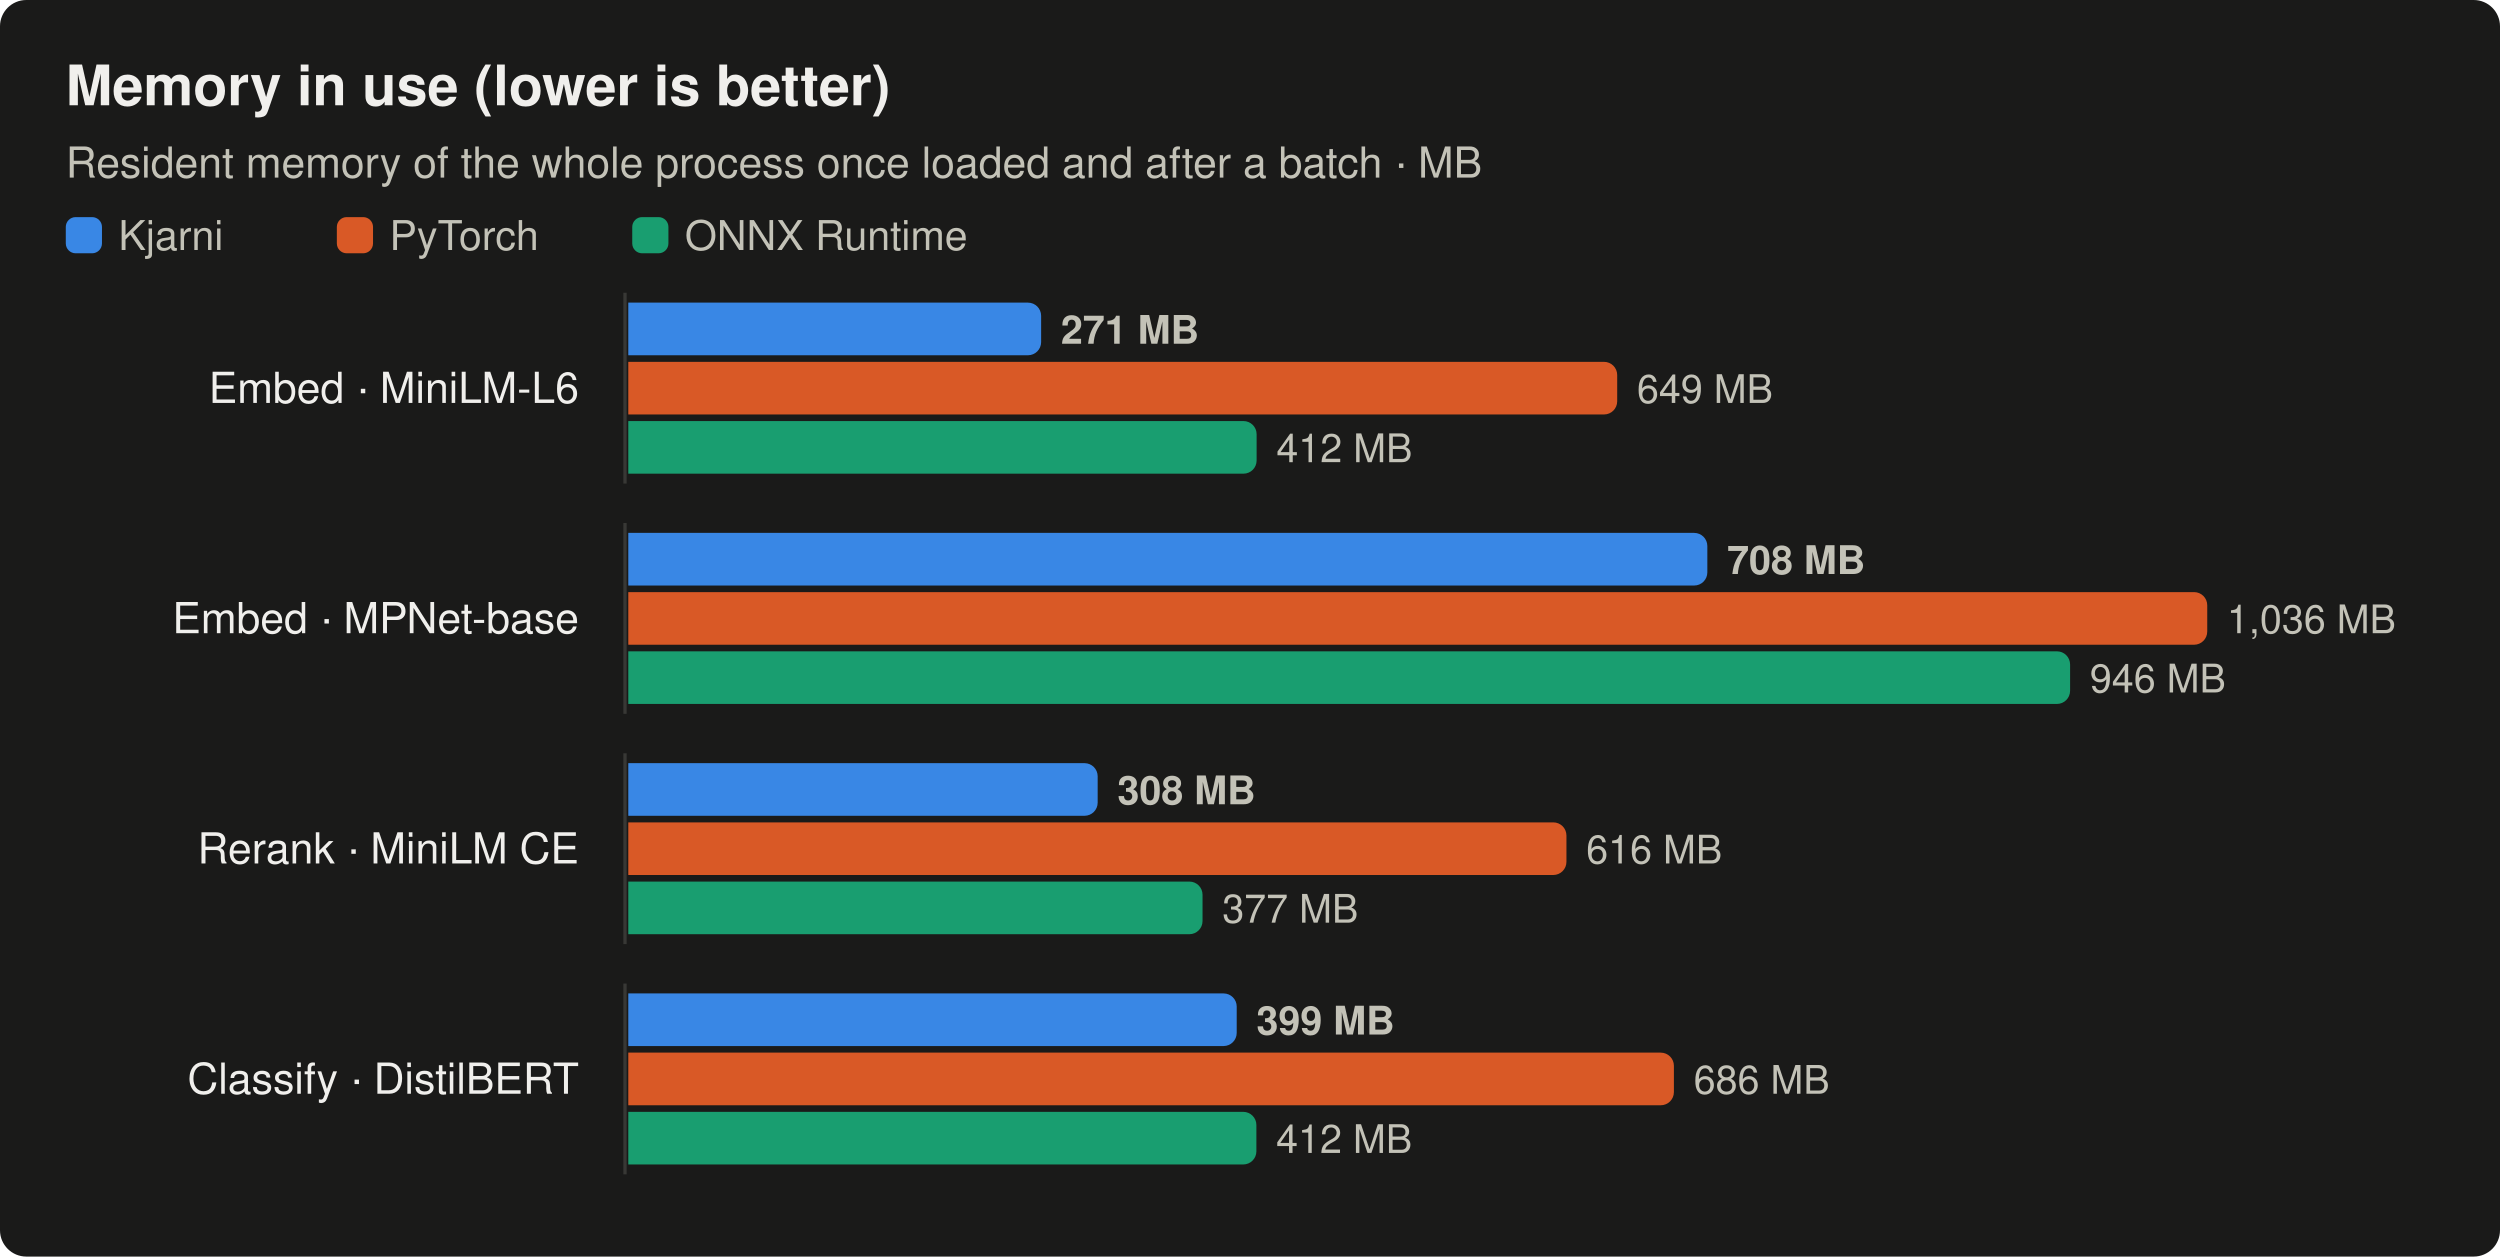
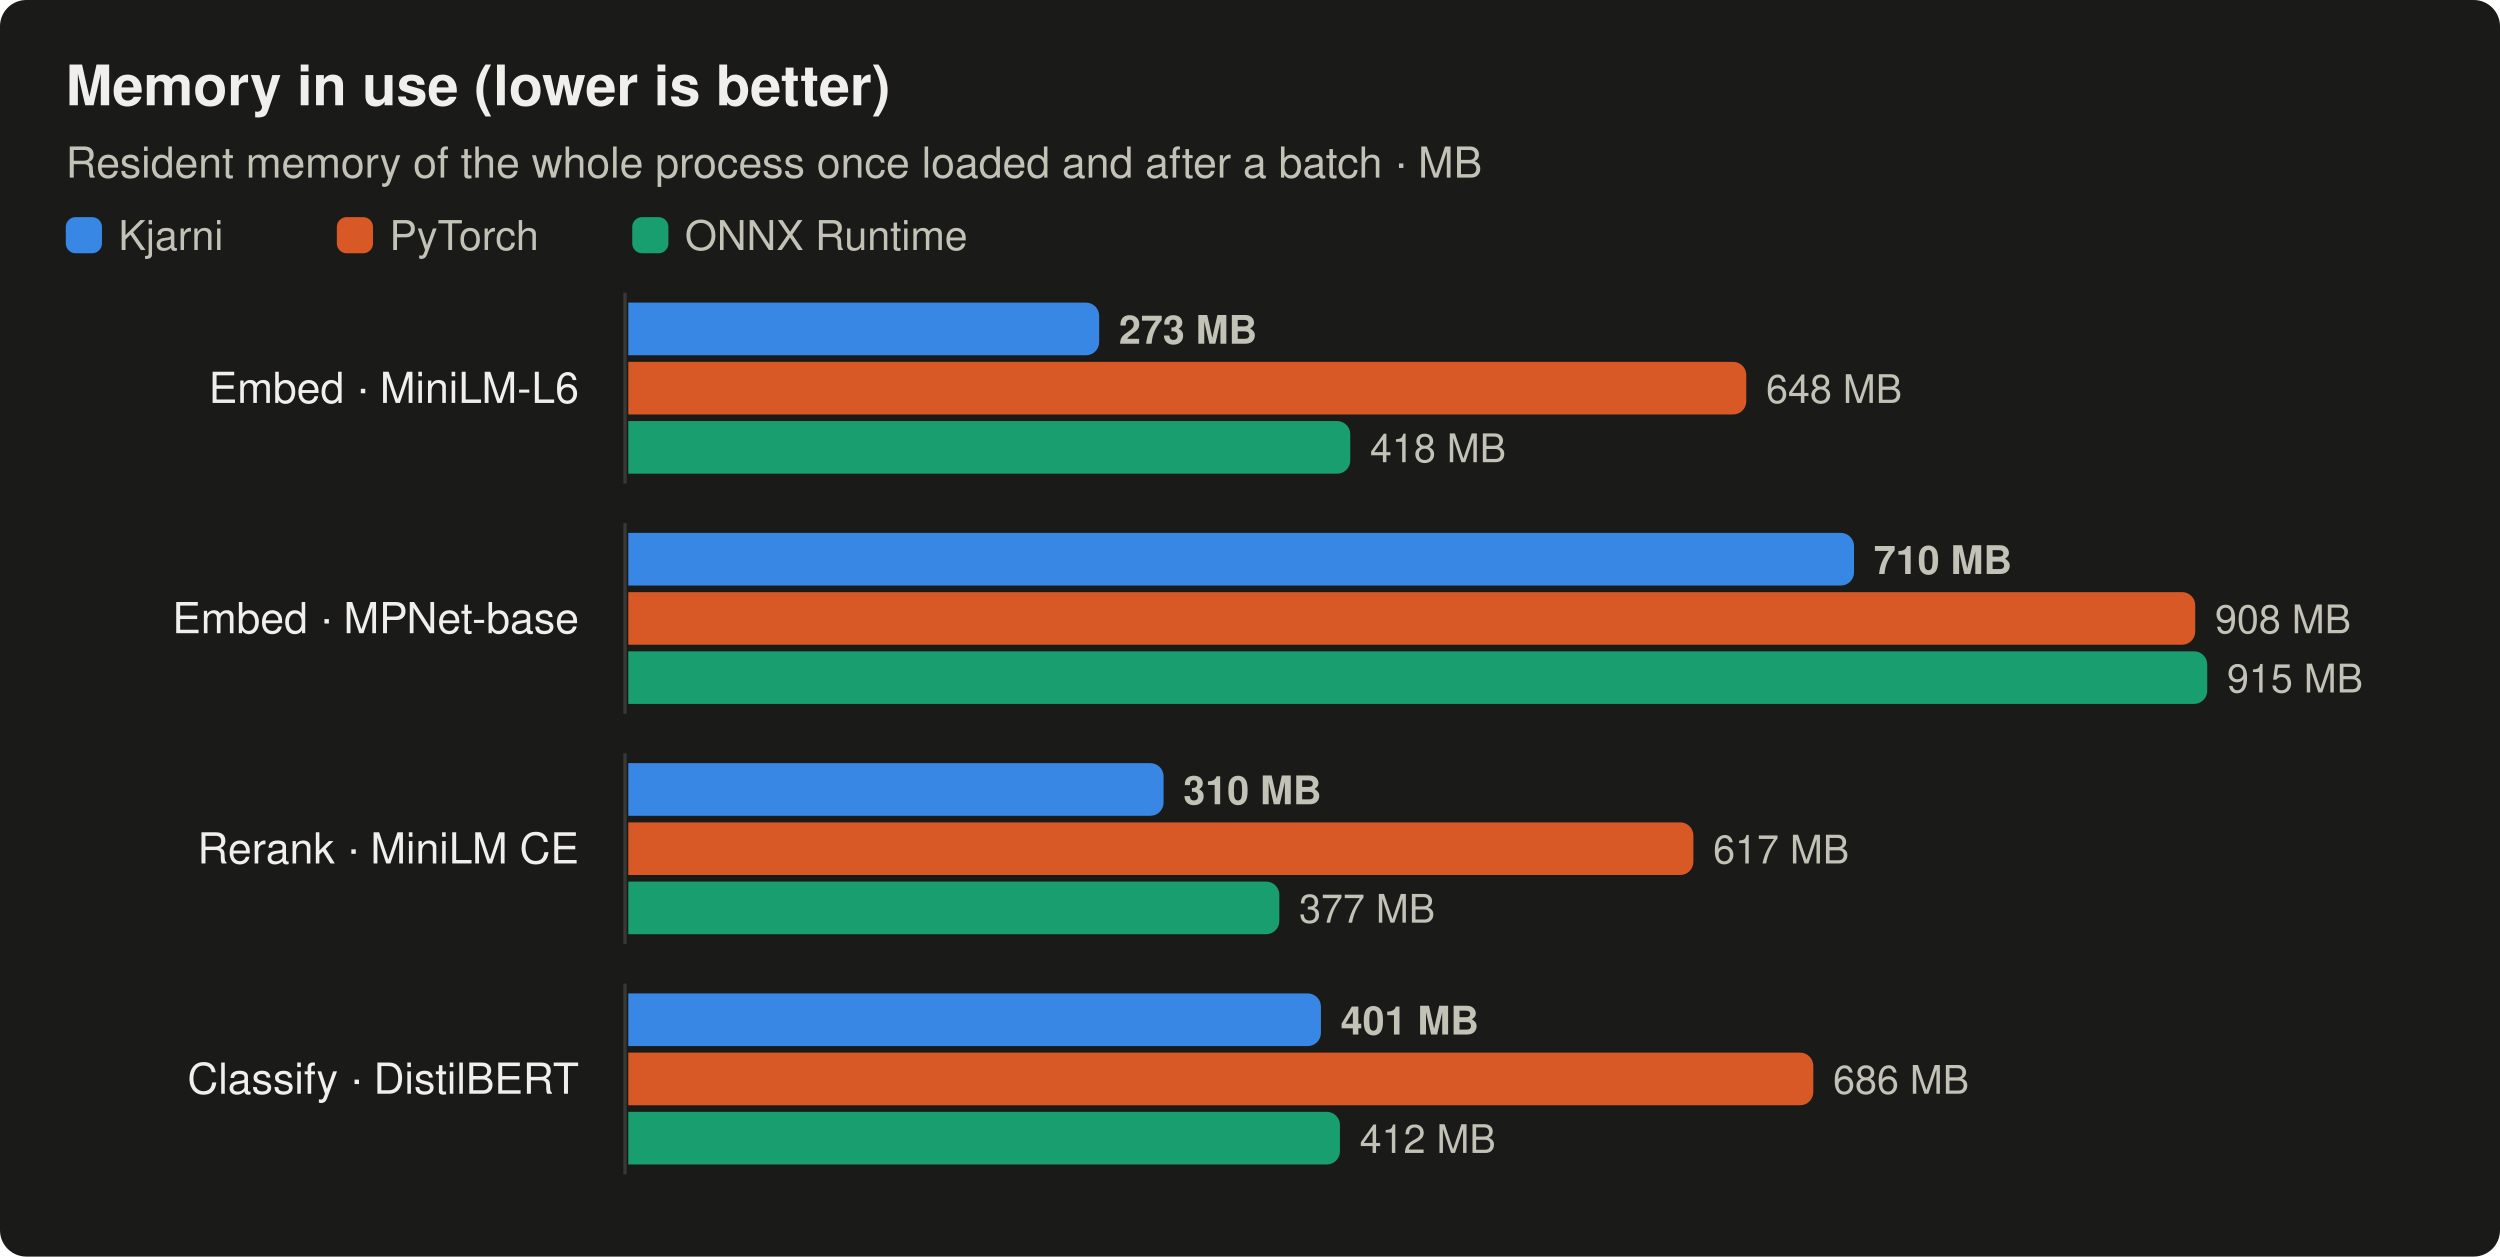
<svg xmlns="http://www.w3.org/2000/svg" width="760" height="382" viewBox="0 0 760 382" font-family="-apple-system, BlinkMacSystemFont, 'Segoe UI', Helvetica, Arial, sans-serif" role="img" aria-label="Memory in use (lower is better)">
  <rect width="760" height="382" rx="8" fill="#1a1a19" />
  <text x="20" y="32" font-size="17" font-weight="600" fill="#f0efec">Memory in use (lower is better)</text>
  <text x="20" y="54" font-size="13" fill="#c3c2b7">Resident memory of the whole process once loaded and after a batch · MB</text>
  <rect x="20" y="66" width="11" height="11" rx="3" fill="#3987e5" />
  <text x="36" y="76" font-size="12.5" fill="#c3c2b7">Kjarni</text>
  <rect x="102.4" y="66" width="11" height="11" rx="3" fill="#d95926" />
  <text x="118.4" y="76" font-size="12.5" fill="#c3c2b7">PyTorch</text>
  <rect x="192.2" y="66" width="11" height="11" rx="3" fill="#199e70" />
  <text x="208.2" y="76" font-size="12.5" fill="#c3c2b7">ONNX Runtime</text>
  <text x="176" y="122.5" text-anchor="end" font-size="13" fill="#f0efec">Embed · MiniLM-L6</text>
  <line x1="190" y1="89" x2="190" y2="147" stroke="#383835" stroke-width="1" />
-   <path d="M191,92 h121.503 a4,4 0 0 1 4,4 v8 a4,4 0 0 1 -4,4 h-121.503 z" fill="#3987e5" />
-   <text x="322.503" y="104.5" font-size="12" fill="#c3c2b7" font-weight="600">271 MB</text>
-   <path d="M191,110 h296.626 a4,4 0 0 1 4,4 v8 a4,4 0 0 1 -4,4 h-296.626 z" fill="#d95926" />
-   <text x="497.626" y="122.5" font-size="12" fill="#c3c2b7">649 MB</text>
-   <path d="M191,128 h187.01 a4,4 0 0 1 4,4 v8 a4,4 0 0 1 -4,4 h-187.01 z" fill="#199e70" />
-   <text x="388.01" y="140.5" font-size="12" fill="#c3c2b7">412 MB</text>
+   <path d="M191,92 h139.145 a4,4 0 0 1 4,4 v8 a4,4 0 0 1 -4,4 h-139.145 z" fill="#3987e5" />
+   <text x="340.145" y="104.5" font-size="12" fill="#c3c2b7" font-weight="600">273 MB</text>
+   <path d="M191,110 h335.873 a4,4 0 0 1 4,4 v8 a4,4 0 0 1 -4,4 h-335.873 z" fill="#d95926" />
+   <text x="536.873" y="122.5" font-size="12" fill="#c3c2b7">648 MB</text>
+   <path d="M191,128 h215.478 a4,4 0 0 1 4,4 v8 a4,4 0 0 1 -4,4 h-215.478 z" fill="#199e70" />
+   <text x="416.478" y="140.5" font-size="12" fill="#c3c2b7">418 MB</text>
  <text x="176" y="192.5" text-anchor="end" font-size="13" fill="#f0efec">Embed · MPNet-base</text>
  <line x1="190" y1="159" x2="190" y2="217" stroke="#383835" stroke-width="1" />
-   <path d="M191,162 h324.031 a4,4 0 0 1 4,4 v8 a4,4 0 0 1 -4,4 h-324.031 z" fill="#3987e5" />
-   <text x="525.031" y="174.5" font-size="12" fill="#c3c2b7" font-weight="600">708 MB</text>
-   <path d="M191,180 h476.0 a4,4 0 0 1 4,4 v8 a4,4 0 0 1 -4,4 h-476.0 z" fill="#d95926" />
-   <text x="677.0" y="192.5" font-size="12" fill="#c3c2b7">1,036 MB</text>
-   <path d="M191,198 h434.308 a4,4 0 0 1 4,4 v8 a4,4 0 0 1 -4,4 h-434.308 z" fill="#199e70" />
-   <text x="635.308" y="210.5" font-size="12" fill="#c3c2b7">946 MB</text>
+   <path d="M191,162 h368.628 a4,4 0 0 1 4,4 v8 a4,4 0 0 1 -4,4 h-368.628 z" fill="#3987e5" />
+   <text x="569.628" y="174.5" font-size="12" fill="#c3c2b7" font-weight="600">710 MB</text>
+   <path d="M191,180 h472.353 a4,4 0 0 1 4,4 v8 a4,4 0 0 1 -4,4 h-472.353 z" fill="#d95926" />
+   <text x="673.353" y="192.5" font-size="12" fill="#c3c2b7">908 MB</text>
+   <path d="M191,198 h476.0 a4,4 0 0 1 4,4 v8 a4,4 0 0 1 -4,4 h-476.0 z" fill="#199e70" />
+   <text x="677.0" y="210.5" font-size="12" fill="#c3c2b7">915 MB</text>
  <text x="176" y="262.5" text-anchor="end" font-size="13" fill="#f0efec">Rerank · MiniLM CE</text>
  <line x1="190" y1="229" x2="190" y2="287" stroke="#383835" stroke-width="1" />
-   <path d="M191,232 h138.694 a4,4 0 0 1 4,4 v8 a4,4 0 0 1 -4,4 h-138.694 z" fill="#3987e5" />
-   <text x="339.694" y="244.5" font-size="12" fill="#c3c2b7" font-weight="600">308 MB</text>
-   <path d="M191,250 h281.199 a4,4 0 0 1 4,4 v8 a4,4 0 0 1 -4,4 h-281.199 z" fill="#d95926" />
-   <text x="482.199" y="262.5" font-size="12" fill="#c3c2b7">616 MB</text>
-   <path d="M191,268 h170.572 a4,4 0 0 1 4,4 v8 a4,4 0 0 1 -4,4 h-170.572 z" fill="#199e70" />
-   <text x="371.572" y="280.5" font-size="12" fill="#c3c2b7">377 MB</text>
+   <path d="M191,232 h158.727 a4,4 0 0 1 4,4 v8 a4,4 0 0 1 -4,4 h-158.727 z" fill="#3987e5" />
+   <text x="359.727" y="244.5" font-size="12" fill="#c3c2b7" font-weight="600">310 MB</text>
+   <path d="M191,250 h319.79 a4,4 0 0 1 4,4 v8 a4,4 0 0 1 -4,4 h-319.79 z" fill="#d95926" />
+   <text x="520.79" y="262.5" font-size="12" fill="#c3c2b7">617 MB</text>
+   <path d="M191,268 h193.911 a4,4 0 0 1 4,4 v8 a4,4 0 0 1 -4,4 h-193.911 z" fill="#199e70" />
+   <text x="394.911" y="280.5" font-size="12" fill="#c3c2b7">377 MB</text>
  <text x="176" y="332.5" text-anchor="end" font-size="13" fill="#f0efec">Classify · DistilBERT</text>
  <line x1="190" y1="299" x2="190" y2="357" stroke="#383835" stroke-width="1" />
-   <path d="M191,302 h180.961 a4,4 0 0 1 4,4 v8 a4,4 0 0 1 -4,4 h-180.961 z" fill="#3987e5" />
-   <text x="381.961" y="314.5" font-size="12" fill="#c3c2b7" font-weight="600">399 MB</text>
-   <path d="M191,320 h313.868 a4,4 0 0 1 4,4 v8 a4,4 0 0 1 -4,4 h-313.868 z" fill="#d95926" />
-   <text x="514.868" y="332.5" font-size="12" fill="#c3c2b7">686 MB</text>
-   <path d="M191,338 h186.941 a4,4 0 0 1 4,4 v8 a4,4 0 0 1 -4,4 h-186.941 z" fill="#199e70" />
-   <text x="387.941" y="350.5" font-size="12" fill="#c3c2b7">412 MB</text>
+   <path d="M191,302 h206.563 a4,4 0 0 1 4,4 v8 a4,4 0 0 1 -4,4 h-206.563 z" fill="#3987e5" />
+   <text x="407.563" y="314.5" font-size="12" fill="#c3c2b7" font-weight="600">401 MB</text>
+   <path d="M191,320 h356.242 a4,4 0 0 1 4,4 v8 a4,4 0 0 1 -4,4 h-356.242 z" fill="#d95926" />
+   <text x="557.242" y="332.5" font-size="12" fill="#c3c2b7">686 MB</text>
+   <path d="M191,338 h212.343 a4,4 0 0 1 4,4 v8 a4,4 0 0 1 -4,4 h-212.343 z" fill="#199e70" />
+   <text x="413.343" y="350.5" font-size="12" fill="#c3c2b7">412 MB</text>
</svg>
